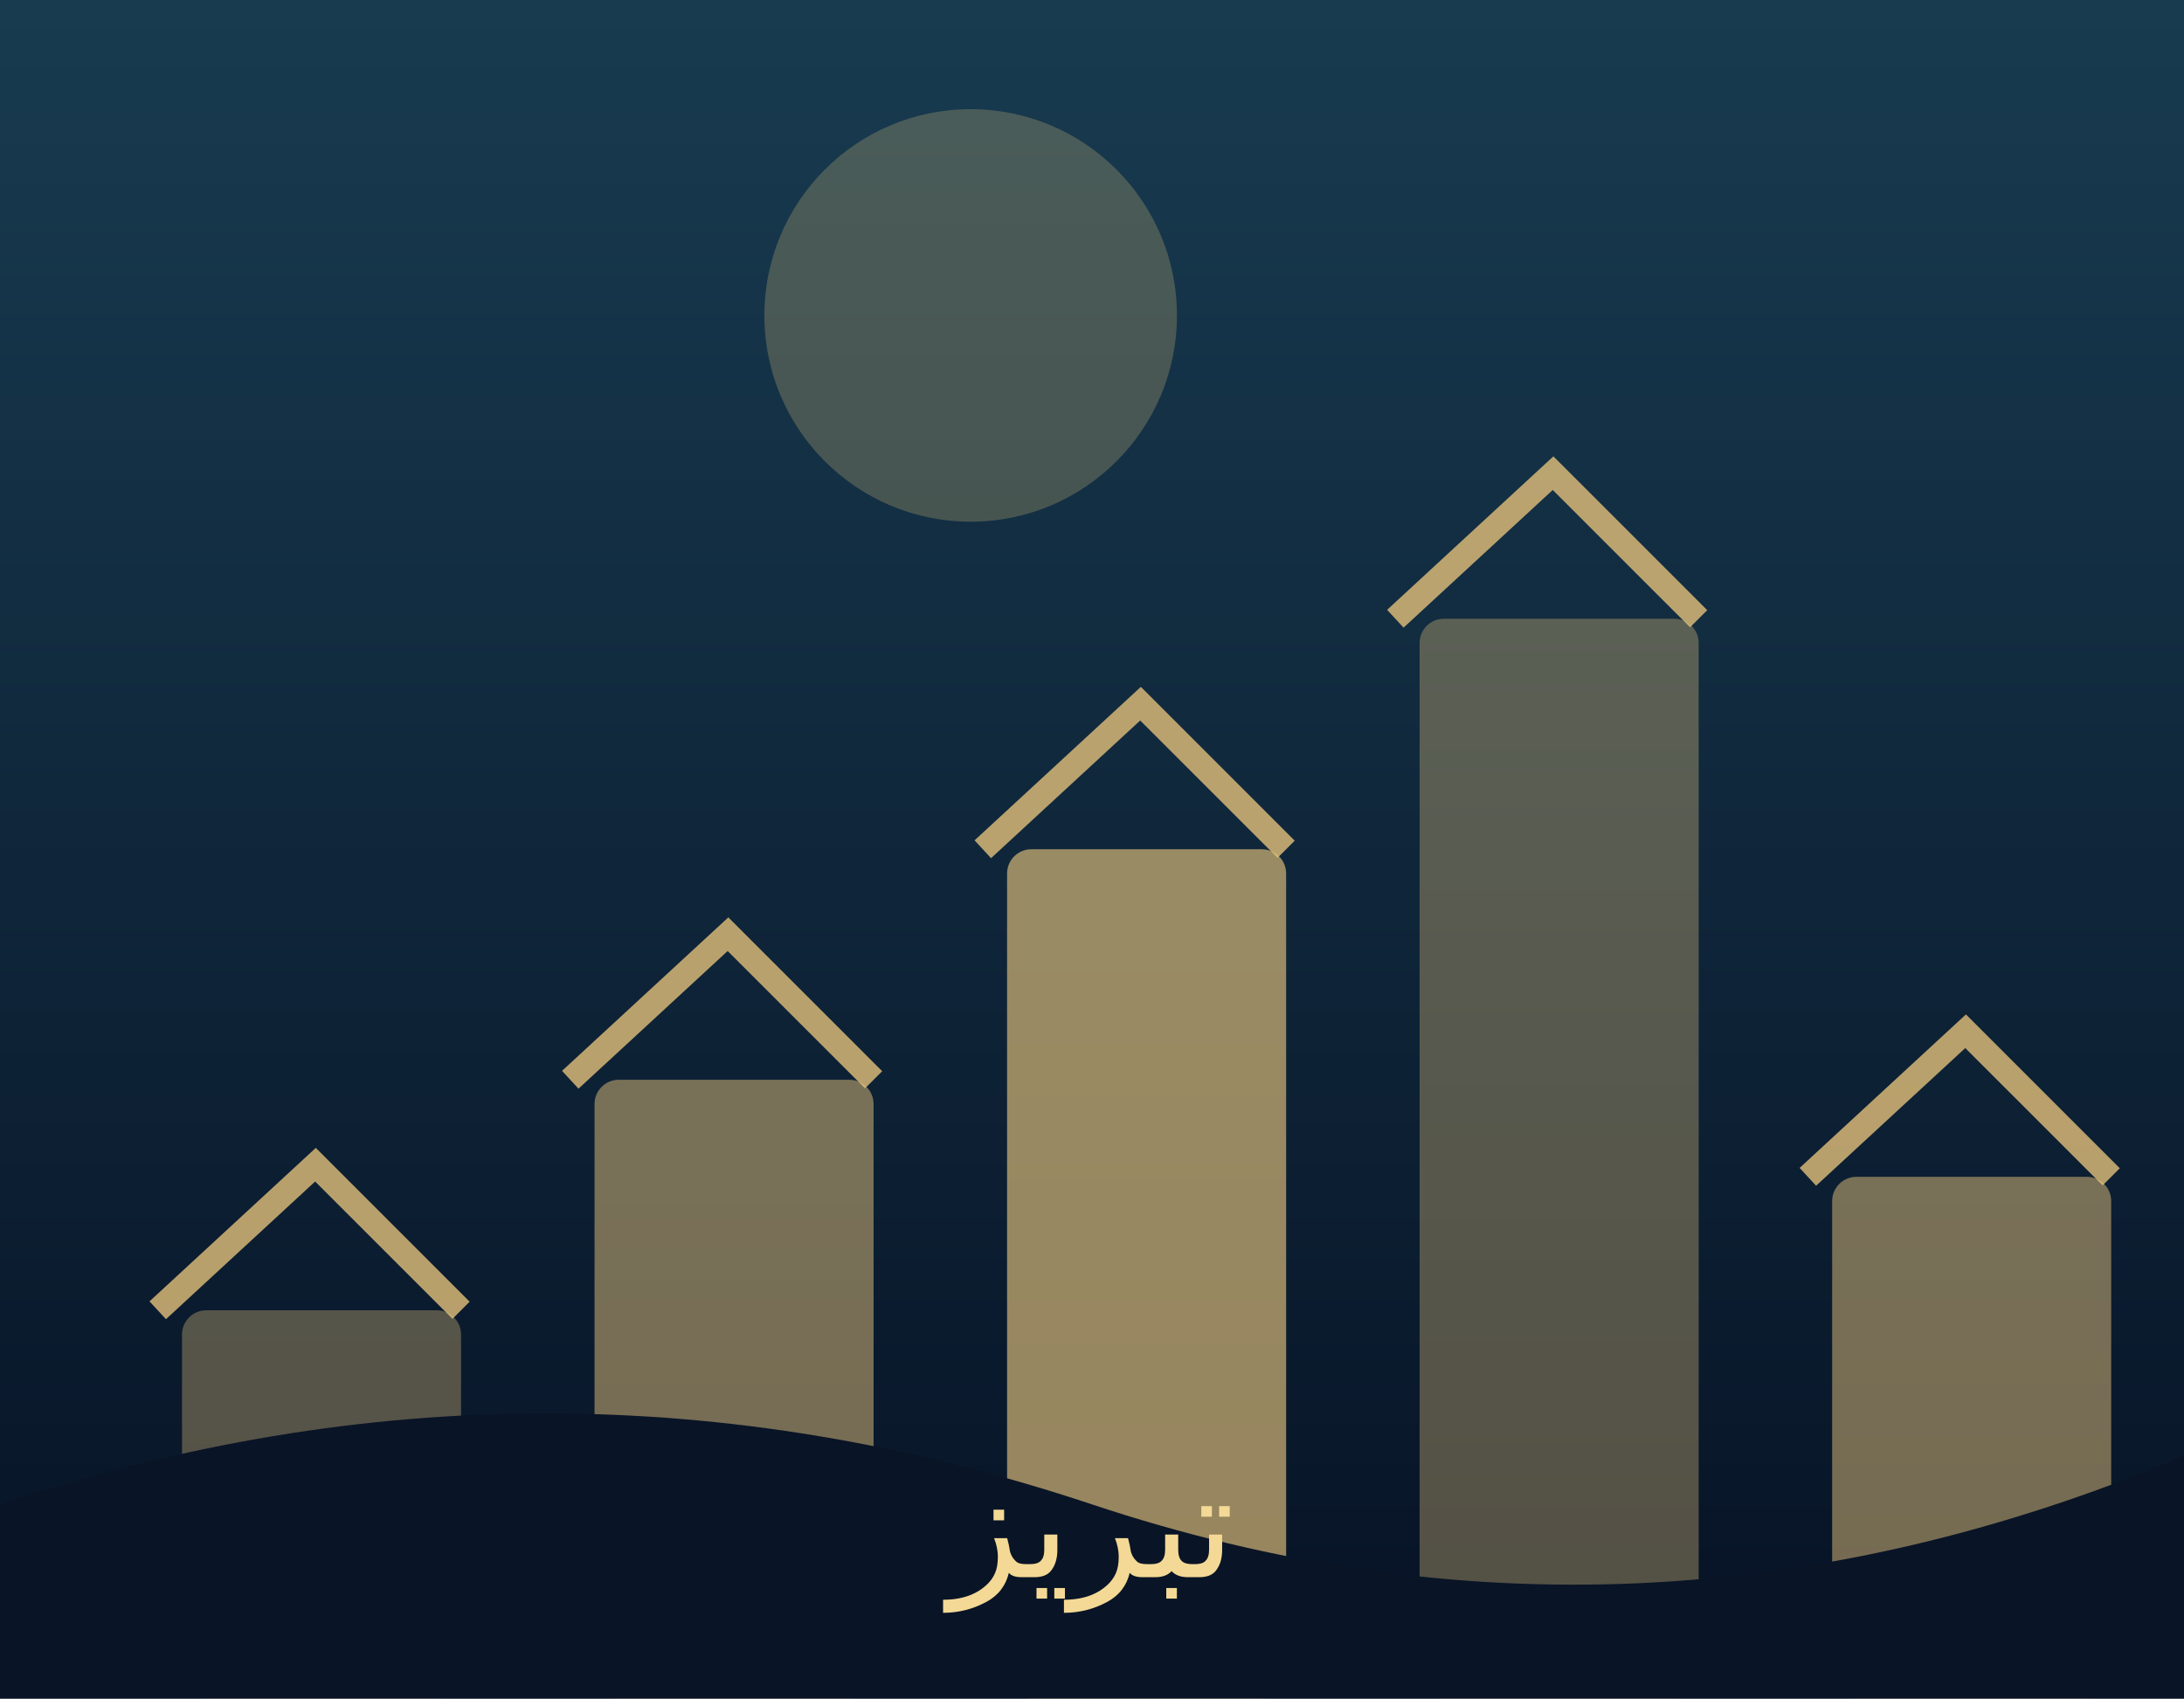
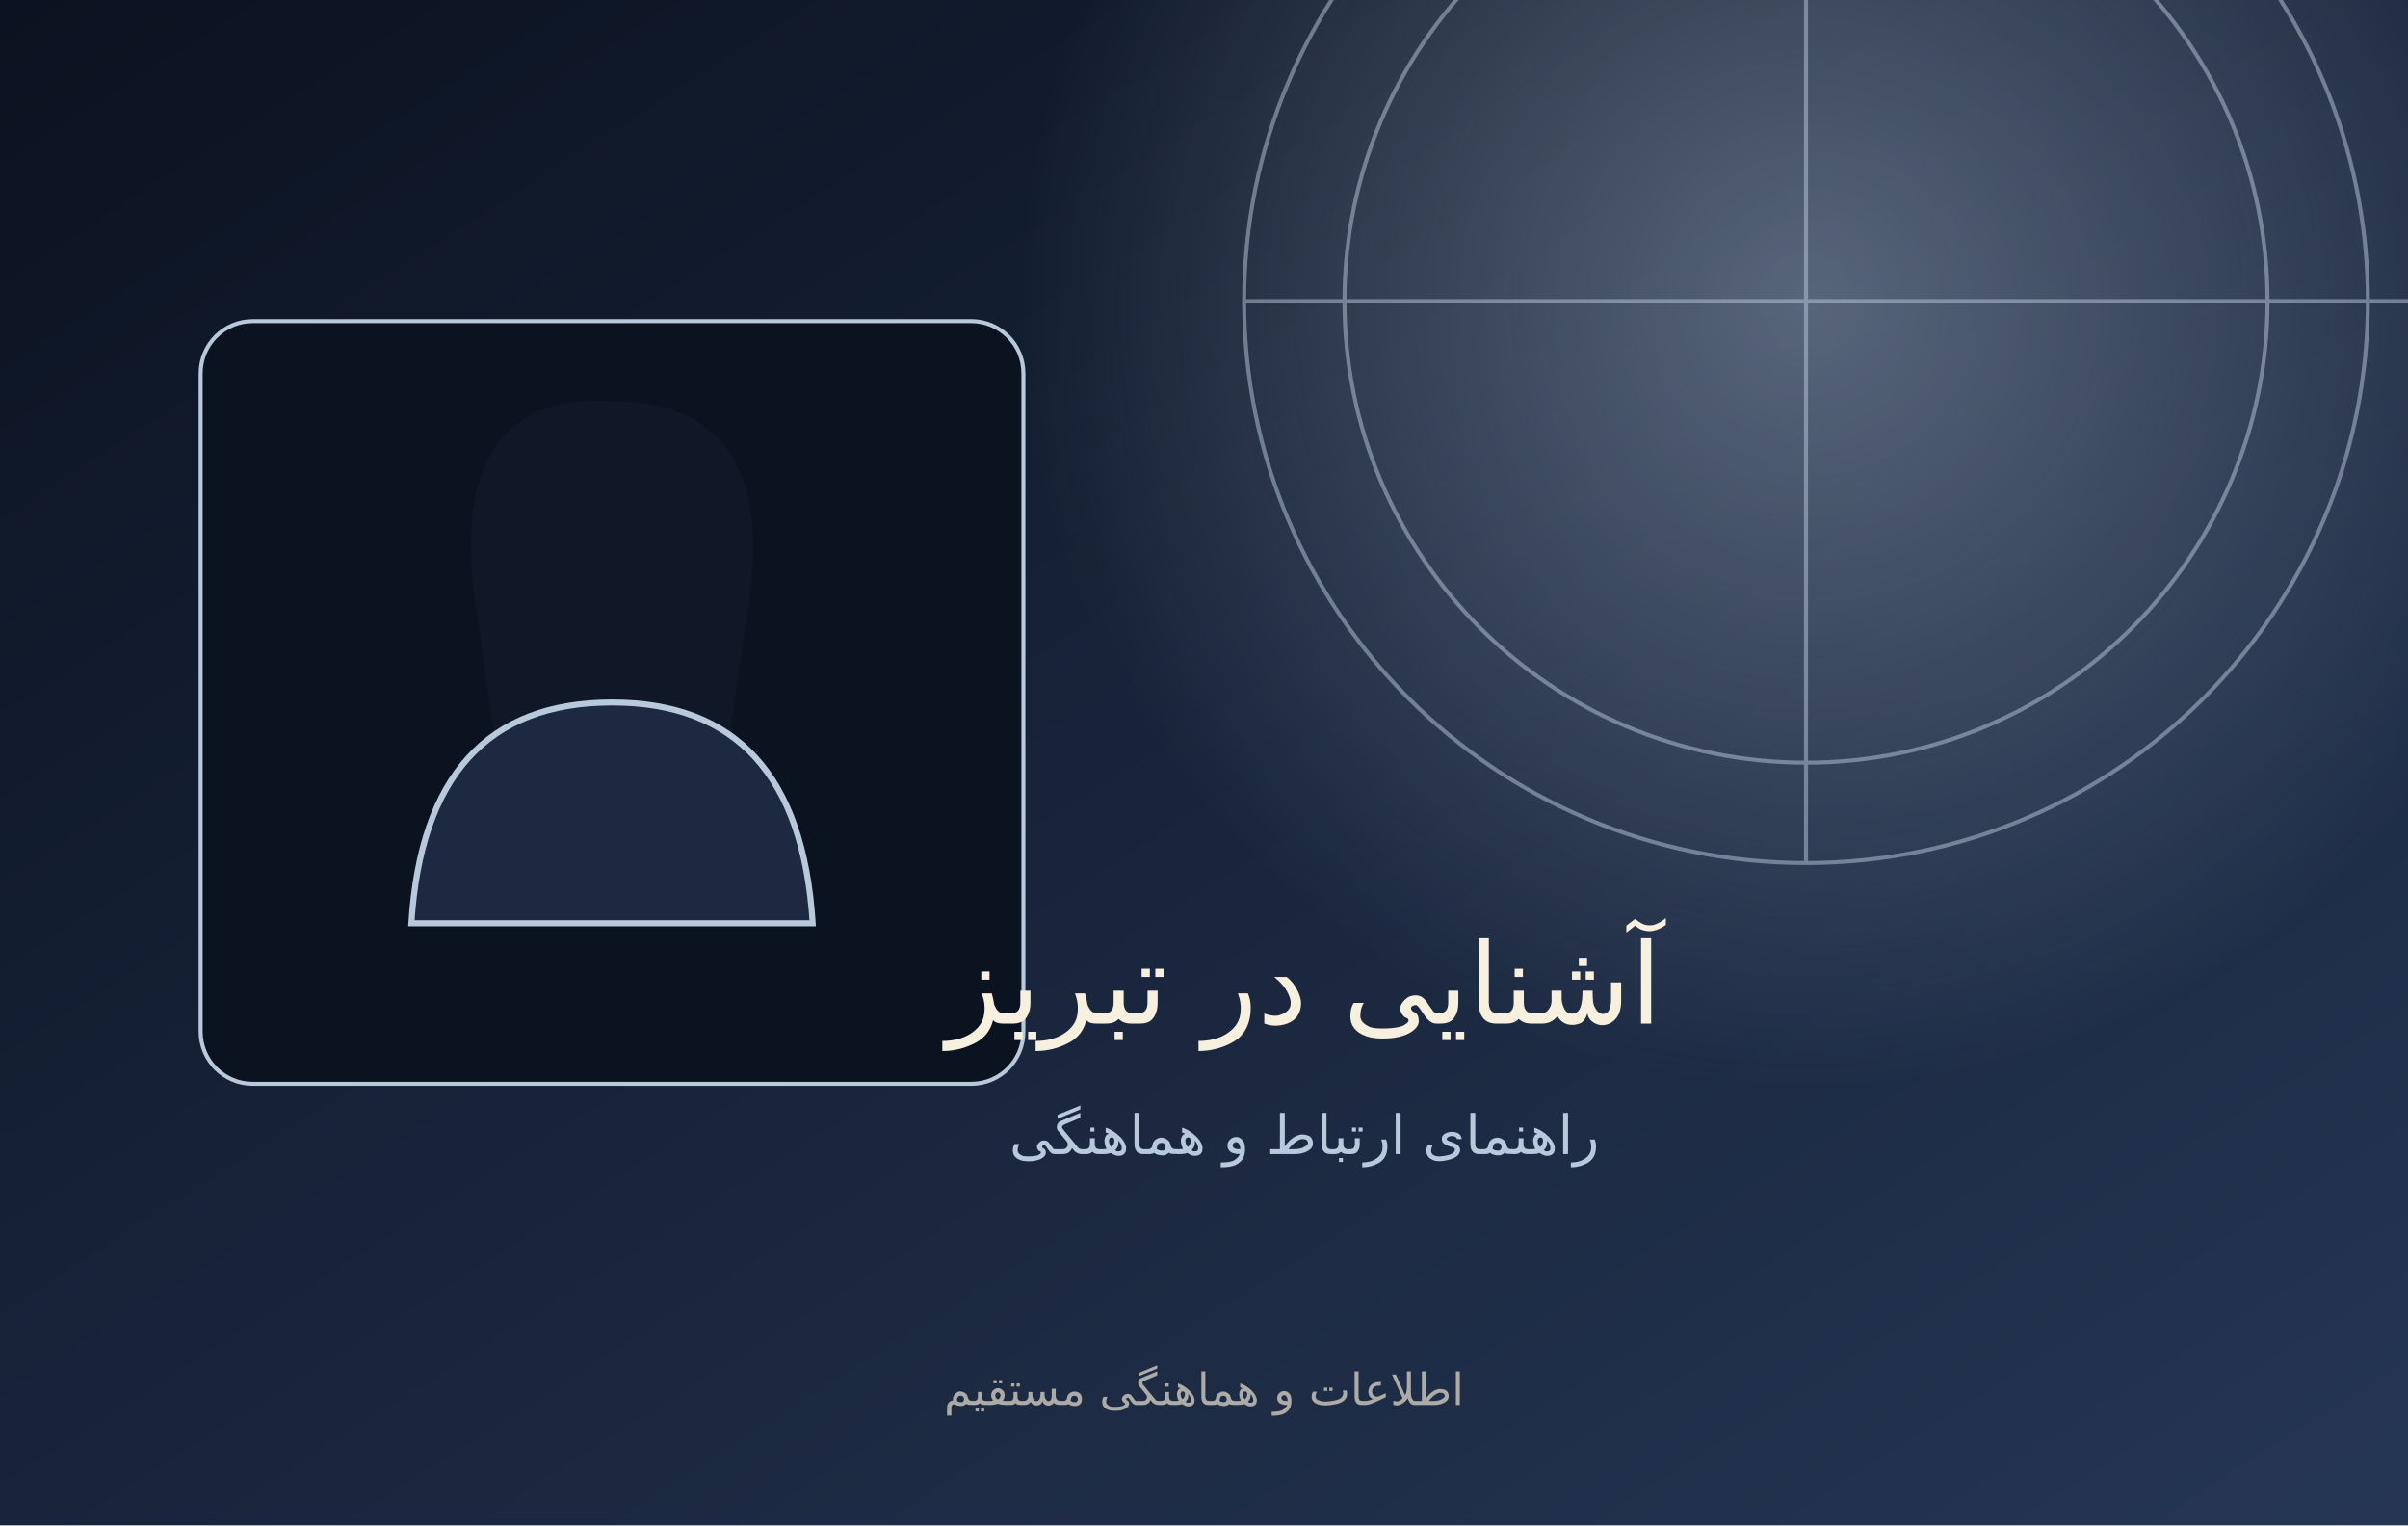
- <svg xmlns="http://www.w3.org/2000/svg" viewBox="0 0 180 140">
+ <svg xmlns="http://www.w3.org/2000/svg" width="1200" height="760" viewBox="0 0 1200 760">
  <defs>
-     <linearGradient id="g" x2="0" y2="1">
-       <stop stop-color="#183b50" />
-       <stop offset="1" stop-color="#071225" />
+     <linearGradient id="g" x1="0" y1="0" x2="1" y2="1">
+       <stop stop-color="#0b1220" />
+       <stop offset="1" stop-color="#253654" />
    </linearGradient>
+     <radialGradient id="r">
+       <stop stop-color="#b9c9dc" stop-opacity=".4" />
+       <stop offset="1" stop-color="#b9c9dc" stop-opacity="0" />
+     </radialGradient>
  </defs>
-   <rect width="180" height="140" fill="url(#g)" />
-   <circle cx="80" cy="26" r="17" fill="#e5c77d" opacity=".25" />
-   <rect x="15" y="108" width="23" height="32" rx="2" fill="#e3c17b" opacity="0.35" />
-   <path d="M13 108 l13 -12 l12 12" fill="none" stroke="#e3c17b" stroke-width="2" opacity=".8" />
-   <rect x="49" y="89" width="23" height="51" rx="2" fill="#e3c17b" opacity="0.5" />
-   <path d="M47 89 l13 -12 l12 12" fill="none" stroke="#e3c17b" stroke-width="2" opacity=".8" />
-   <rect x="83" y="70" width="23" height="70" rx="2" fill="#e3c17b" opacity="0.65" />
-   <path d="M81 70 l13 -12 l12 12" fill="none" stroke="#e3c17b" stroke-width="2" opacity=".8" />
-   <rect x="117" y="51" width="23" height="89" rx="2" fill="#e3c17b" opacity="0.35" />
-   <path d="M115 51 l13 -12 l12 12" fill="none" stroke="#e3c17b" stroke-width="2" opacity=".8" />
-   <rect x="151" y="97" width="23" height="43" rx="2" fill="#e3c17b" opacity="0.5" />
-   <path d="M149 97 l13 -12 l12 12" fill="none" stroke="#e3c17b" stroke-width="2" opacity=".8" />
-   <path d="M0 140 L0 124 Q45 109 90 124 T180 120 L180 140Z" fill="#091426" />
-   <text x="90" y="130" fill="#f3d995" font-size="12" text-anchor="middle" font-family="Tahoma">تبریز</text>
+   <rect width="1200" height="760" fill="url(#g)" />
+   <circle cx="900" cy="150" r="390" fill="url(#r)" />
+   <g fill="none" stroke="#b9c9dc" stroke-width="2" opacity=".5">
+     <circle cx="900" cy="150" r="230" />
+     <circle cx="900" cy="150" r="280" />
+     <path d="M620 150H1200M900 -100V430" />
+   </g>
+   <rect x="100" y="160" width="410" height="380" rx="26" fill="#0b1220" stroke="#b9c9dc" stroke-width="2" />
+   <circle cx="305" cy="290" r="65" fill="#d4b89a" />
+   <path d="M236 295Q225 195 305 200Q385 200 374 295L360 390Q305 425 250 390Z" fill="#101827" />
+   <path d="M205 460Q212 350 305 350Q398 350 405 460Z" fill="#1c2940" stroke="#b9c9dc" stroke-width="3" />
+   <text x="650" y="510" font-family="sans-serif" font-size="56" fill="#f7f0df" text-anchor="middle">آشنایی در تبریز</text>
+   <text x="650" y="575" font-family="sans-serif" font-size="27" fill="#b9c9dc" text-anchor="middle">راهنمای ارتباط و هماهنگی</text>
+   <text x="600" y="700" font-family="sans-serif" font-size="22" fill="#e9e1d1" opacity=".7" text-anchor="middle">اطلاعات و هماهنگی مستقیم</text>
</svg>
